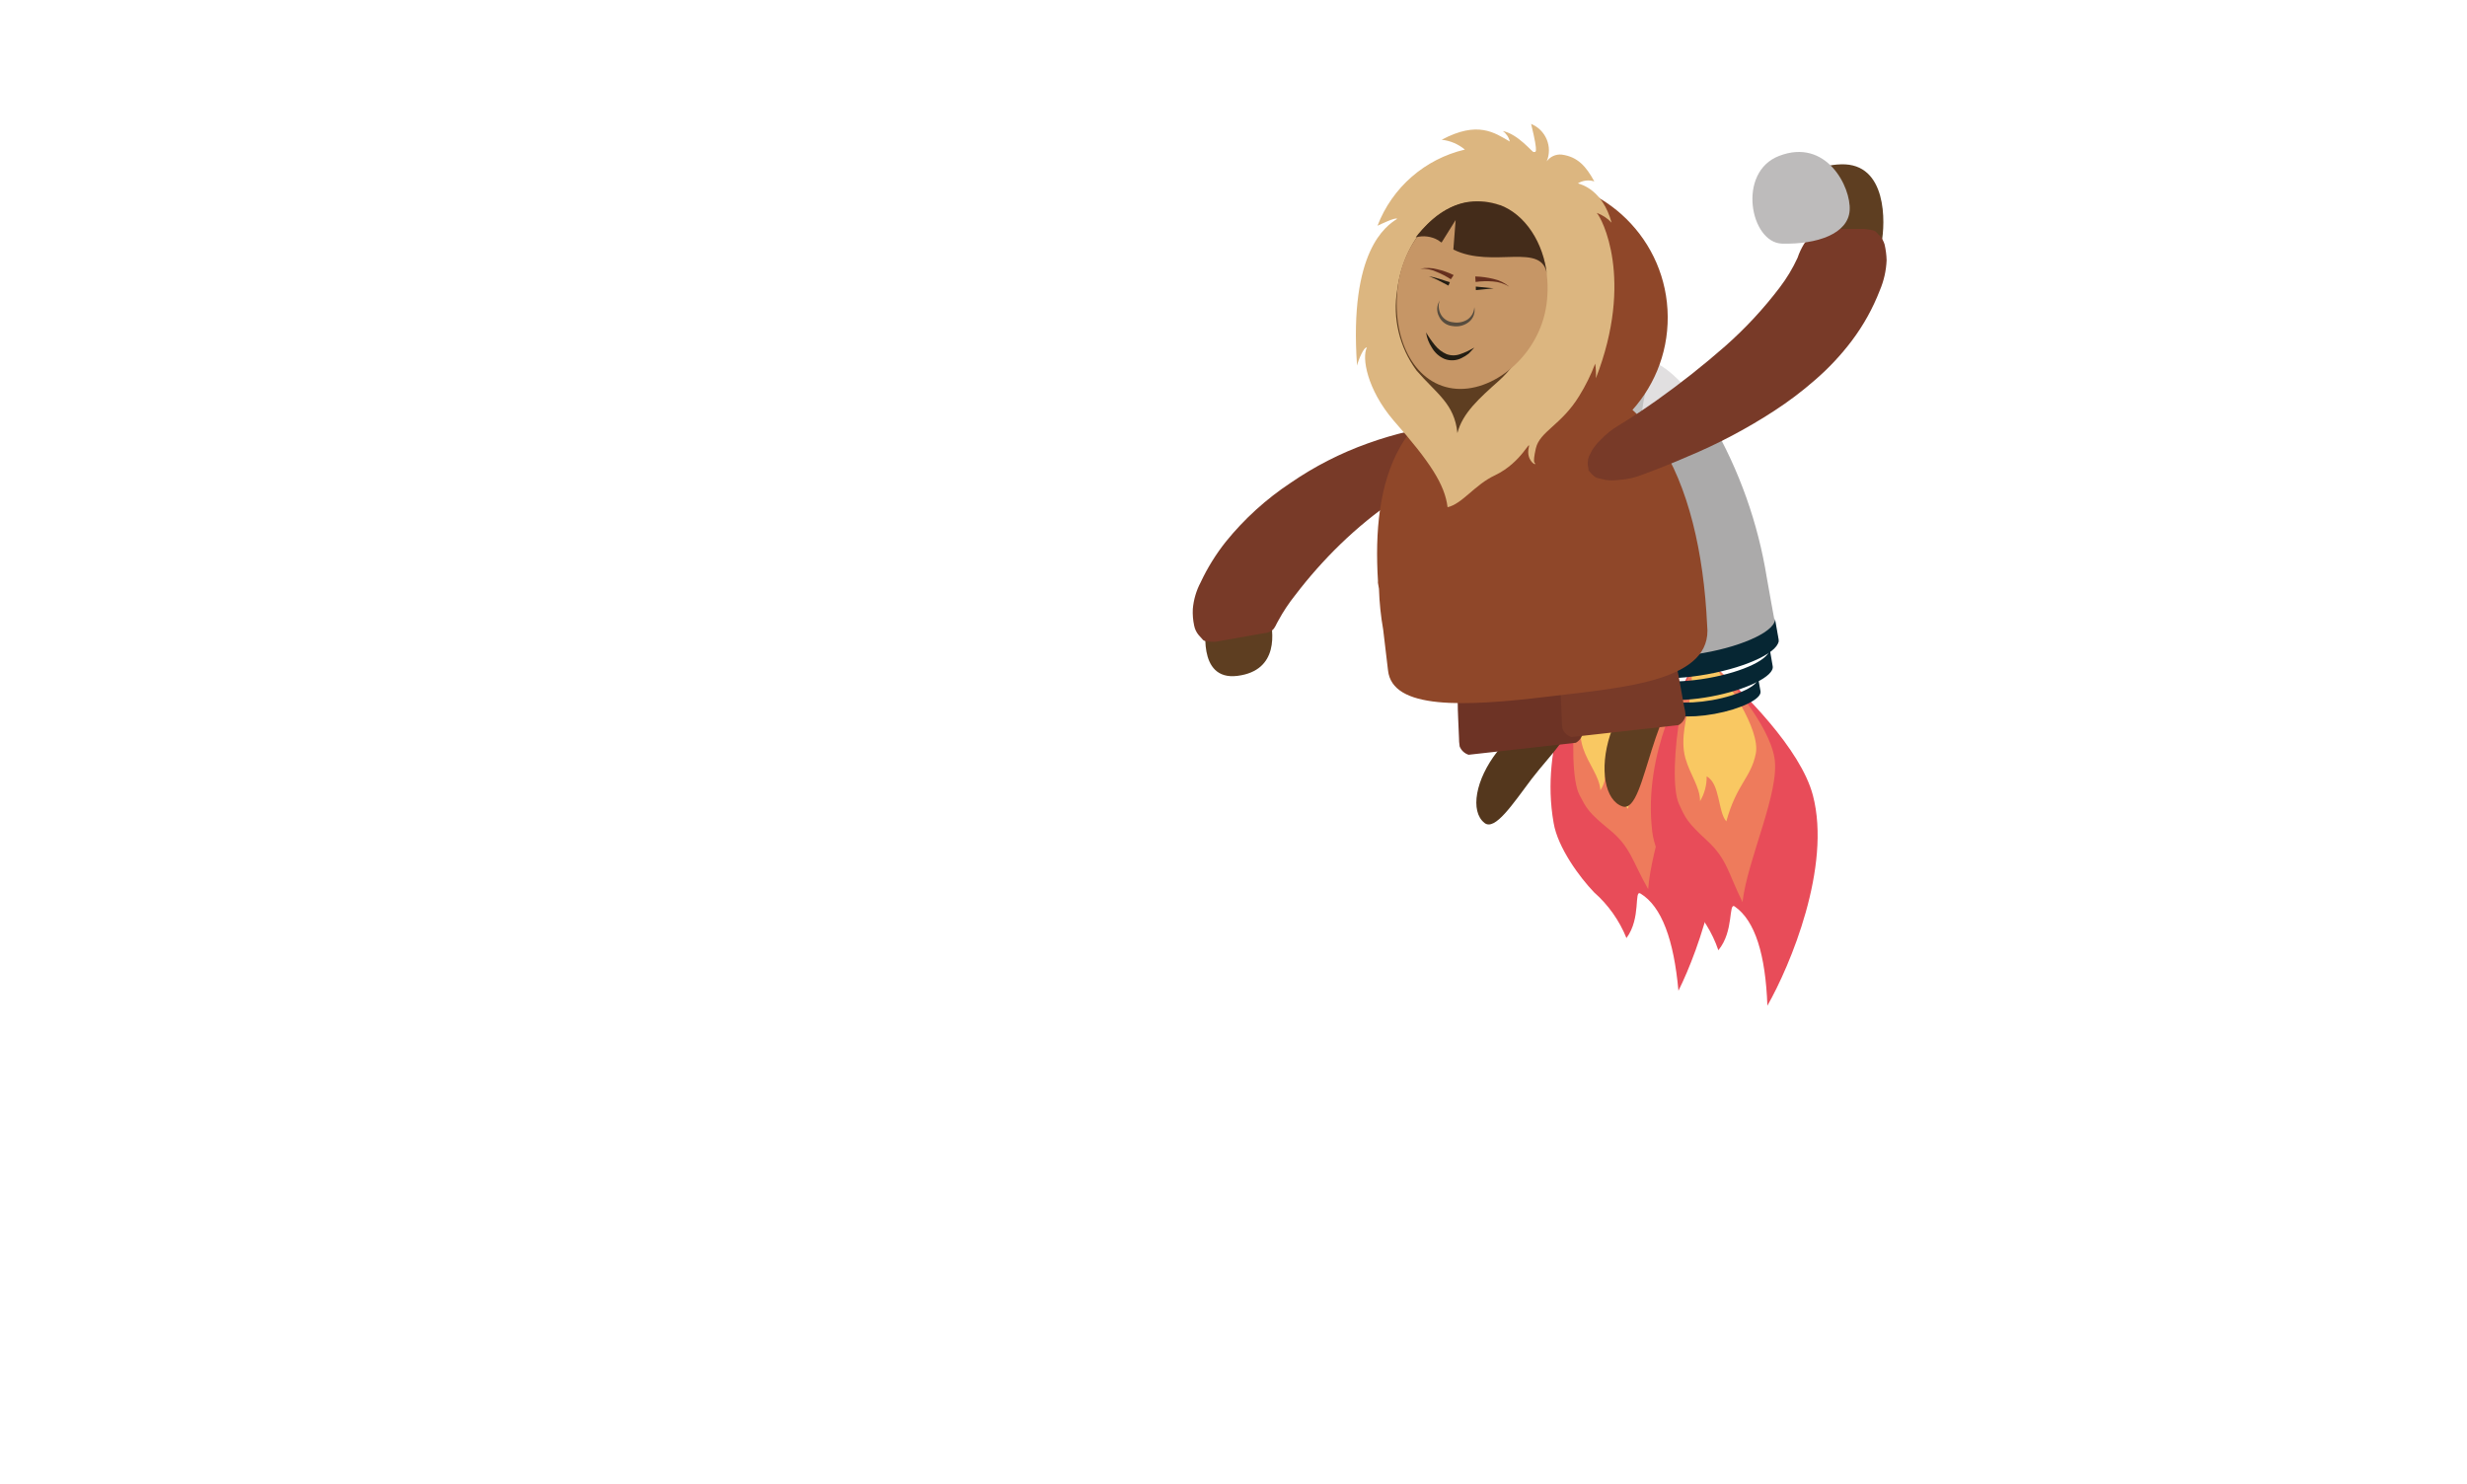
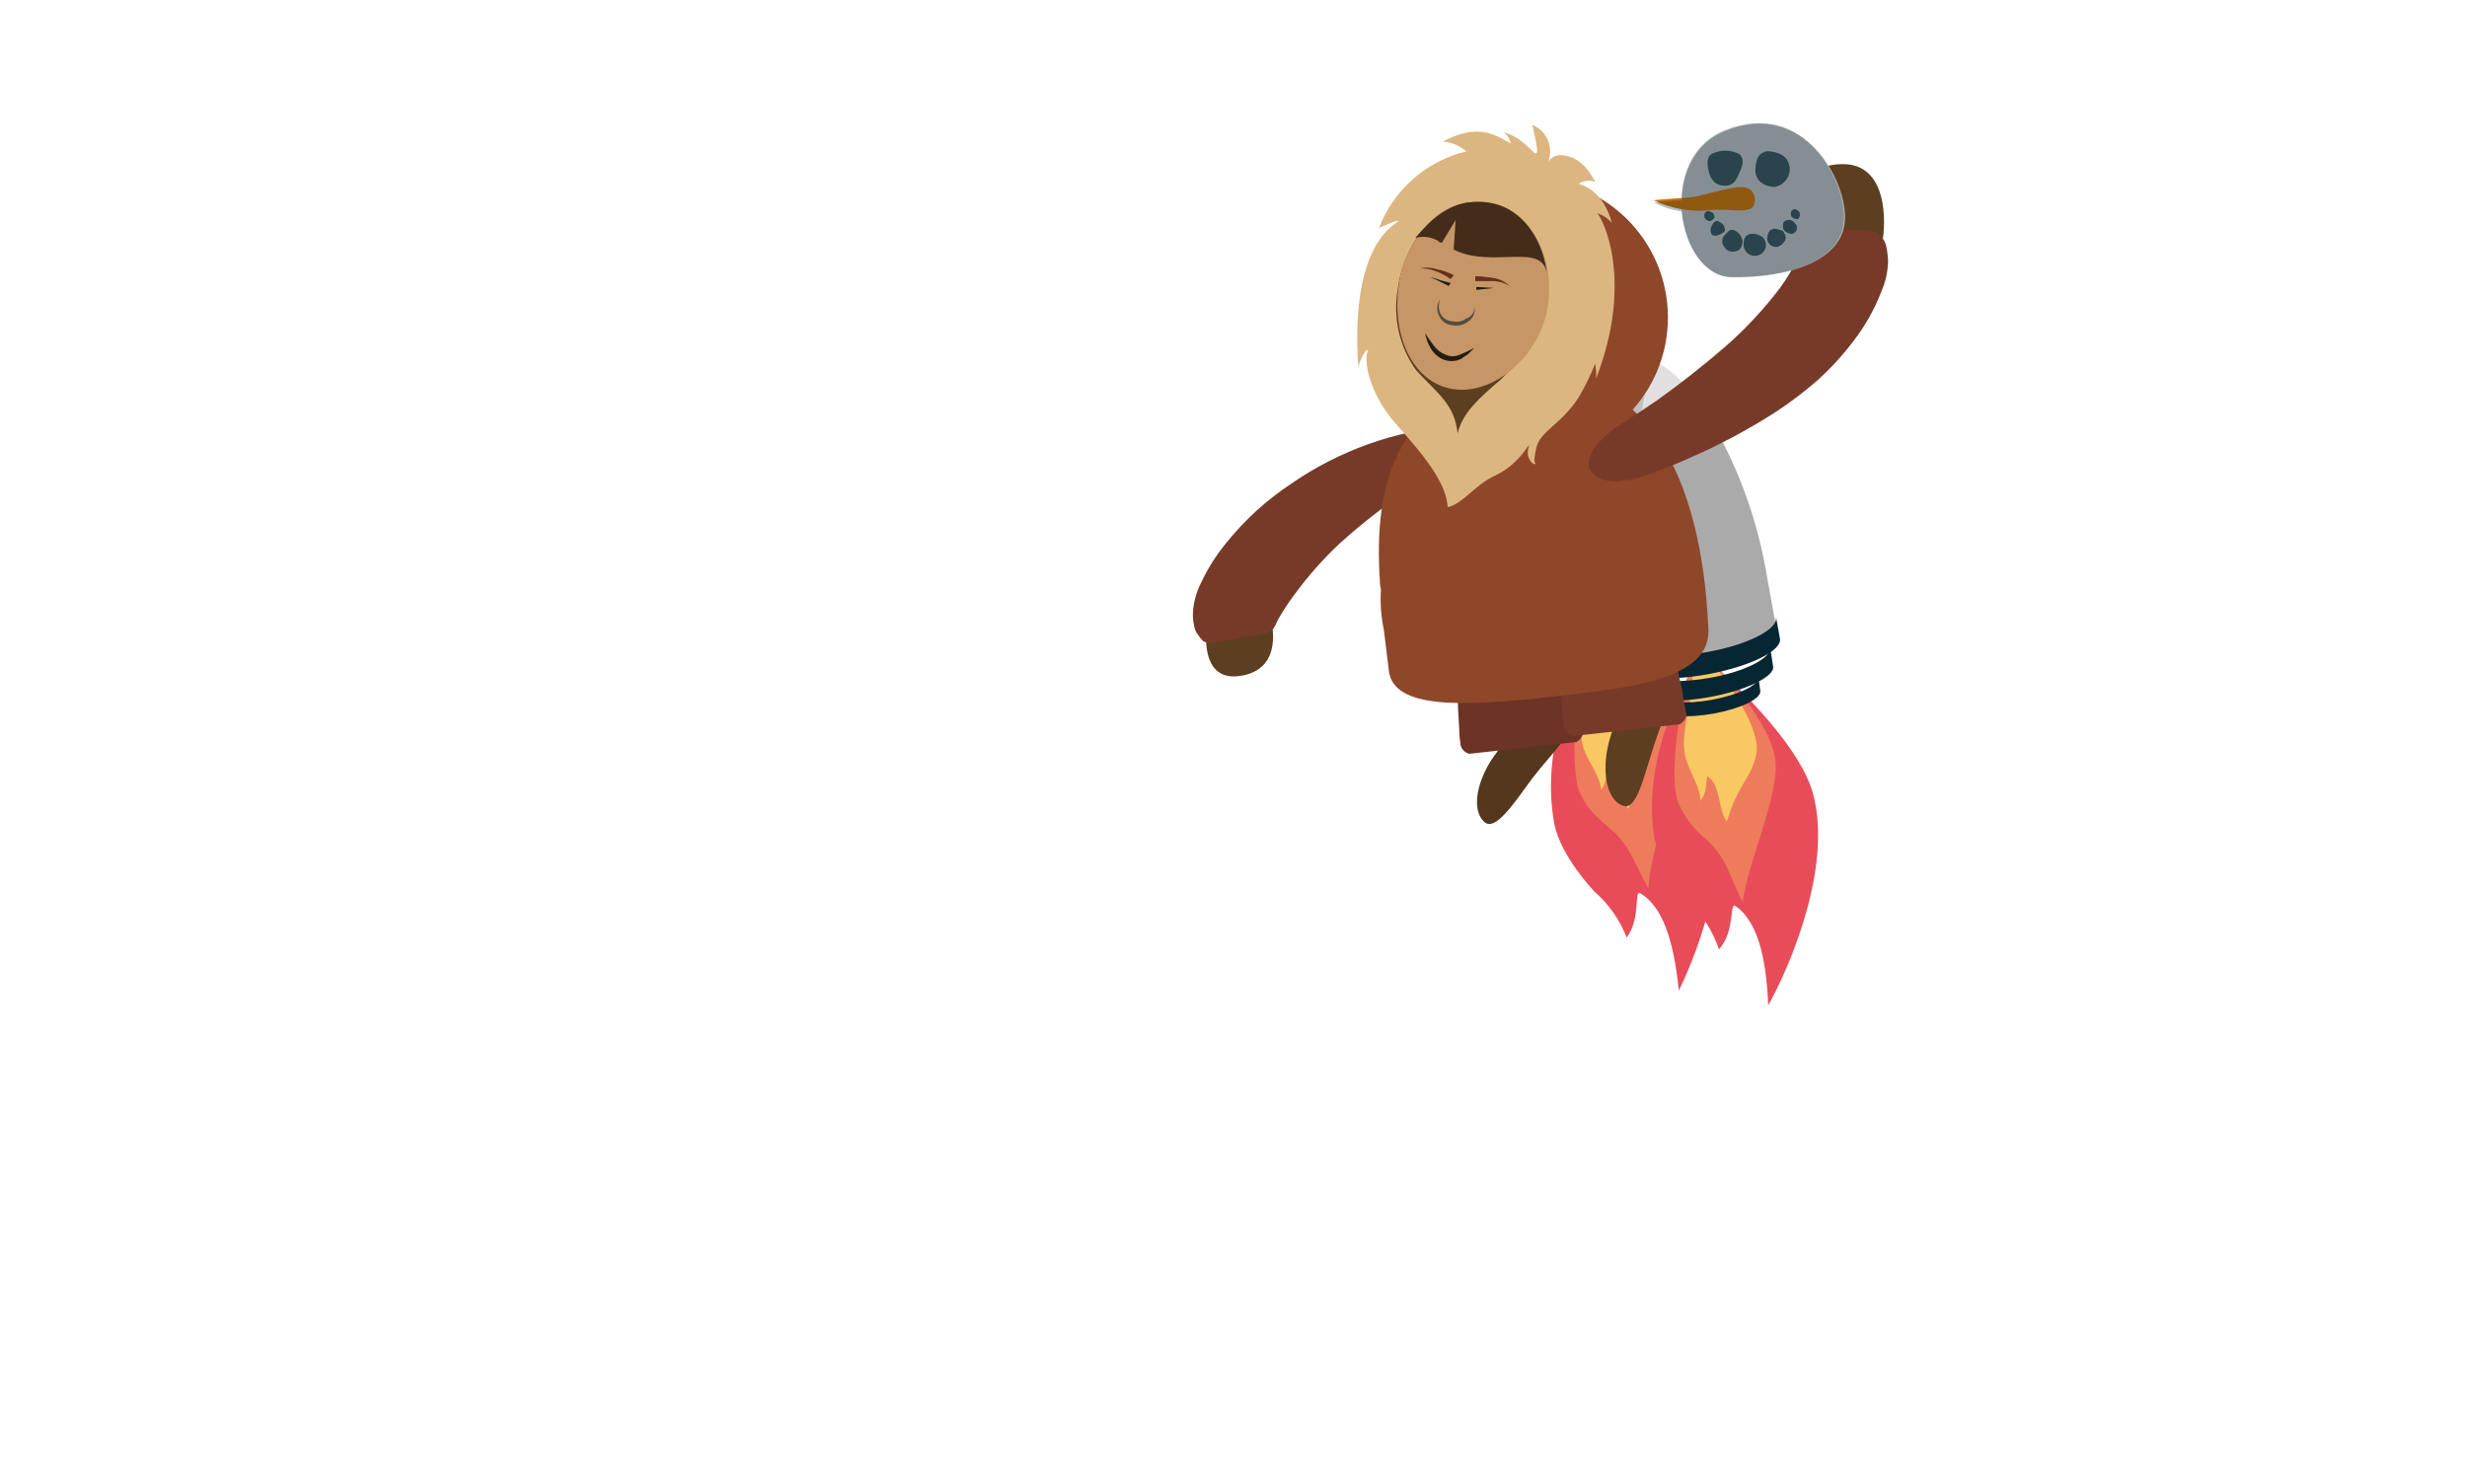
- <svg xmlns="http://www.w3.org/2000/svg" id="Layer_3" data-name="Layer 3" viewBox="0 0 251 151">
+ <svg xmlns="http://www.w3.org/2000/svg" viewBox="0 0 251 151">
  <defs>
-     <style>.cls-1{fill:#e84c59;}.cls-2{fill:#ee7b5c;}.cls-3{fill:#f9c862;}.cls-4{fill:#062633;}.cls-5{fill:#abaaaa;}.cls-6{fill:#e1dfe0;}.cls-7{fill:none;}.cls-8{fill:#041d26;}.cls-9{fill:#6e6e6e;}.cls-10{fill:silver;}.cls-11{fill:#5e3e21;}.cls-12{fill:#783a28;}.cls-13{fill:#54371d;}.cls-14{fill:#6d3325;}.cls-15{fill:#8f4729;}.cls-16{fill:#dcb680;}.cls-17{fill:#c69666;}.cls-18{fill:#662f1e;}.cls-19{fill:#231d13;}.cls-20{fill:#574c3e;}.cls-21{fill:#442c1a;}.cls-22{fill:#bdbbbb;}</style>
+     <style>.cls-1{fill:#e84c59;}.cls-2{fill:#ee7b5c;}.cls-3{fill:#f9c862;}.cls-4{fill:#062633;}.cls-5{fill:#abaaaa;}.cls-6{fill:#e1dfe0;}.cls-7{fill:none;}.cls-8{fill:#041d26;}.cls-9{fill:#6e6e6e;}.cls-10{fill:silver;}.cls-11{fill:#5e3e21;}.cls-12{fill:#783a28;}.cls-13{fill:#54371d;}.cls-14{fill:#6d3325;}.cls-15{fill:#8f4729;}.cls-16{fill:#dcb680;}.cls-17{fill:#c69666;}.cls-18{fill:#662f1e;}.cls-19{fill:#231d13;}.cls-20{fill:#574c3e;}.cls-21{fill:#442c1a;}.cls-22{fill:#bdbbbb;}.cls-23{fill:#3a5056;}.cls-24{fill:#cc6f00;}.cls-25{fill:#002735;opacity:0.3;isolation:isolate;}</style>
  </defs>
-   <path class="cls-1" d="M163.24,66.4c3.37,2.68,9.56,8.16,11,12.79,2.28,7.16-1.37,17.43-3.47,21.62-.47-5.18-1.7-8.57-3.86-9.89-.69-.42.09,2.49-1.43,4.53a12.37,12.37,0,0,0-3.3-4.66c-1.44-1.5-3.69-4.53-4.11-7.06-1.43-8.07,2.45-15.25,3.11-16.88Z" />
-   <path class="cls-2" d="M163.24,66.4c1.56,1,6.16,5.82,6.92,9.24S168,86.07,167.69,90.48c-1.64-2.89-1.77-4.29-3.94-6.06s-2.32-2.15-3.05-3.53-.81-5.63-.34-9.36a20.33,20.33,0,0,1,.86-4.63Z" />
-   <path class="cls-3" d="M163.24,66.4c1.58,1.52,5.31,6.41,5,8.9s-1.78,3.18-2.61,7c-.93-.94-.84-3.82-2.24-4.46-.12,1,.06,1.64-.56,2.57-.11-1.45-1.19-2.59-1.77-4.3-.64-2-.06-4.15.14-6.12a12.17,12.17,0,0,0,0-3.19Z" />
-   <path class="cls-4" d="M163,67.87c3.6-.87,6.32-2.39,6.08-3.4l.45,1.84c.23,1-2.49,2.54-6.09,3.39s-6.72.75-7-.27L156,67.6C156.25,68.61,159.38,68.77,163,67.87Z" />
-   <path class="cls-4" d="M163.53,70.07c2.71-.65,4.75-1.85,4.57-2.56l.34,1.38c.18.77-1.87,1.91-4.58,2.56s-5.06.56-5.24-.21l-.33-1.38C158.44,70.64,160.79,70.73,163.53,70.07Z" />
-   <path class="cls-5" d="M161.94,41.92a46.78,46.78,0,0,1,6.46,15.46c.9,3.72,1.56,6.48,1.56,6.48a31.24,31.24,0,0,1-7.13,3.37,32.34,32.34,0,0,1-7.8.29s-.78-2.7-1.7-6.53a46,46,0,0,1-1.11-16.69,20.88,20.88,0,0,0,5-.6A20.25,20.25,0,0,0,161.94,41.92Z" />
-   <path class="cls-6" d="M155.3,36.05c.87-.15,3.67,1.52,6.64,5.88a20.37,20.37,0,0,1-4.76,1.77,20.88,20.88,0,0,1-5,.6C152.89,39.2,154.52,36.24,155.3,36.05Z" />
-   <path class="cls-4" d="M162.38,65.38c4.17-1,7.33-2.78,7.05-3.95l.5,2.13c.29,1.18-2.87,2.94-7.05,3.94s-7.79.87-8.07-.31l-.51-2.13C154.58,66.23,158.2,66.38,162.38,65.38Z" />
-   <path class="cls-7" d="M156.42,68.08a10.06,10.06,0,0,0,2.05.09l.05.28A4.74,4.74,0,0,1,156.42,68.08Z" />
-   <path class="cls-7" d="M158.64,70.28h.52l0,.17A2.69,2.69,0,0,1,158.64,70.28Z" />
-   <path class="cls-8" d="M158.59,68.44c.19.63.38,1.24.57,1.84h-.52a.67.67,0,0,1-.42-.4l.07.38c-1-.09-1.79-.35-1.9-.82L156.05,68l.35.06A4.68,4.68,0,0,0,158.59,68.44Z" />
-   <path class="cls-8" d="M158.64,70.28a2.38,2.38,0,0,0,.58.16c.14.48.31,1,.46,1.4-.64-.08-1.07-.27-1.12-.58l-.23-1-.07-.39A.6.6,0,0,0,158.64,70.28Z" />
-   <path class="cls-9" d="M157.15,63.12c.25,1,.49,1.95.75,2.91-1.84.08-3.19-.19-3.55-.78-.29-1.11-.67-2.57-1.07-4.25a46.05,46.05,0,0,1-1.12-16.7,18,18,0,0,0,2.54-.15A82.56,82.56,0,0,0,157.15,63.12Z" />
-   <path class="cls-10" d="M152.16,44.3c.7-5.1,2.29-8,3.11-8.24a.71.71,0,0,1,.41,0,28.52,28.52,0,0,0-1,8.07A18,18,0,0,1,152.16,44.3Z" />
-   <path class="cls-8" d="M157.9,66c.2.72.4,1.43.61,2.13a10.82,10.82,0,0,1-2-.08l-.34-.07a2.21,2.21,0,0,1-1.1-.49h0a.73.73,0,0,1-.19-.31l-.51-2.14a.45.45,0,0,0,0,.2C154.71,65.84,156.06,66.11,157.9,66Z" />
-   <path class="cls-1" d="M174.13,67.52c3.22,2.86,9.08,8.67,10.32,13.41,1.91,7.27-2.31,17.33-4.63,21.4-.19-5.18-1.24-8.64-3.32-10.09-.67-.46-.05,2.5-1.67,4.45a12.51,12.51,0,0,0-3-4.82c-1.37-1.58-3.44-4.74-3.73-7.28-.95-8.14,3.28-15.09,4.06-16.68Z" />
-   <path class="cls-2" d="M174.13,67.52c1.51,1.13,5.83,6.14,6.41,9.6s-2.75,10.3-3.25,14.67c-1.49-3-1.56-4.37-3.61-6.26s-2.19-2.27-2.86-3.73-.5-5.67.18-9.37a19.87,19.87,0,0,1,1.11-4.57Z" />
-   <path class="cls-3" d="M174.13,67.52c1.51,1.6,5,6.69,4.51,9.16s-1.94,3.07-3,6.9c-.87-1-.62-3.86-2-4.58a4.76,4.76,0,0,1-.67,2.52c0-1.44-1-2.65-1.5-4.39-.54-2,.16-4.15.47-6.08a12.63,12.63,0,0,0,.15-3.19Z" />
-   <path class="cls-4" d="M173.78,69c3.65-.64,6.45-2,6.26-3.06l.32,1.85c.18,1-2.62,2.4-6.26,3.08s-6.74.37-6.93-.66l-.33-1.86C167.05,69.35,170.14,69.64,173.78,69Z" />
-   <path class="cls-4" d="M174.2,71.24c2.75-.49,4.81-1.53,4.67-2.3l.25,1.4c.14.78-2,1.81-4.67,2.3s-5,.27-5.22-.49L169,70.74C169.12,71.49,171.45,71.72,174.2,71.24Z" />
-   <path class="cls-5" d="M174.16,43a46.34,46.34,0,0,1,5.6,15.78c.66,3.77,1.2,6.56,1.2,6.56a30.43,30.43,0,0,1-7.29,3,32,32,0,0,1-7.82-.13s-.63-2.73-1.33-6.61a46.12,46.12,0,0,1-.21-16.73A21.54,21.54,0,0,0,174.14,43Z" />
-   <path class="cls-6" d="M167.82,36.82c.87-.15,3.57,1.72,6.31,6.23a21.58,21.58,0,0,1-9.83,1.83C165.3,39.79,167,37,167.82,36.82Z" />
-   <path class="cls-4" d="M173.33,66.44c4.22-.74,7.48-2.33,7.25-3.55l.38,2.16c.21,1.19-3,2.79-7.26,3.56s-7.83.43-8-.76l-.38-2.16C165.49,66.88,169.12,67.22,173.33,66.44Z" />
-   <path class="cls-7" d="M167.24,68.83a11,11,0,0,0,2.06.19l.06.3A5,5,0,0,1,167.24,68.83Z" />
-   <path class="cls-7" d="M169.33,71.14l.52,0a.78.78,0,0,1,0,.16A2.7,2.7,0,0,1,169.33,71.14Z" />
-   <path class="cls-8" d="M169.38,69.31c.12.63.31,1.25.47,1.87l-.52,0a.65.65,0,0,1-.39-.42l.08.41c-1.05-.15-1.77-.46-1.85-.92l-.26-1.44a1.4,1.4,0,0,0,.34.08A4.92,4.92,0,0,0,169.38,69.31Z" />
-   <path class="cls-8" d="M169.33,71.14a2.31,2.31,0,0,0,.56.19c.09.5.27,1,.4,1.44-.63-.12-1.08-.34-1.13-.65l-.25-1.39A.66.66,0,0,0,169.33,71.14Z" />
-   <path class="cls-9" d="M168.24,63.91c.17,1,.35,2,.59,2.94-1.85,0-3.18-.36-3.51-1-.2-1.14-.53-2.6-.84-4.31a45.85,45.85,0,0,1-.2-16.72,23.73,23.73,0,0,0,2.53,0A82,82,0,0,0,168.24,63.91Z" />
-   <path class="cls-10" d="M164.28,44.86c1-5.07,2.67-7.92,3.55-8.07a.69.69,0,0,1,.4,0,28.69,28.69,0,0,0-1.42,8A23.73,23.73,0,0,1,164.28,44.86Z" />
-   <path class="cls-8" d="M168.83,66.86c.13.74.32,1.45.48,2.16a11,11,0,0,1-2.06-.19,1.89,1.89,0,0,1-.34-.09,2.19,2.19,0,0,1-1.11-.54h0a.72.72,0,0,1-.18-.33l-.38-2.16a.63.63,0,0,0,0,.19C165.65,66.5,167,66.82,168.83,66.86Z" />
-   <path class="cls-11" d="M129.14,62.57c.46,1.71,1,5.66-3.23,6.2s-3.16-5.36-3.16-5.36Z" />
-   <path class="cls-12" d="M148.08,45.49c0,.78-.14,1-.28,1.21l-.36.54a4.74,4.74,0,0,1-.76.79c-.26.2-.52.42-.77.59a7.05,7.05,0,0,1-.82.42,25.78,25.78,0,0,0-3.15,1.79,42.7,42.7,0,0,0-5.57,4.55,46.25,46.25,0,0,0-4.6,5.19,17.5,17.5,0,0,0-1.7,2.56c-.24.4-.34.77-.63,1a1.52,1.52,0,0,1-.51.25l-.47.08-.36.06-1.25.22-3.22.57c-1,0-1.17-.11-1.28-.25s-.28-.3-.41-.46a2.16,2.16,0,0,1-.44-.93,6.48,6.48,0,0,1-.14-1.7,7.06,7.06,0,0,1,.8-2.72,20.93,20.93,0,0,1,2.56-4.13,29.21,29.21,0,0,1,6.61-6,34.07,34.07,0,0,1,7.82-4,36.69,36.69,0,0,1,4.2-1.24,5.25,5.25,0,0,1,2.23-.1,3.19,3.19,0,0,1,1.17.32c.2.09.41.22.61.33s.41.31.71,1Z" />
-   <path class="cls-13" d="M155.4,70.05c-.33-.41-4.63,4.41-4.63,4.41a12.58,12.58,0,0,0,2.76.71,12.53,12.53,0,0,0-1.2,1.32c-2.21,2.83-2.79,6.07-1.29,7.25,1.06.83,2.86-1.91,4.8-4.49,1-1.3,2.09-2.47,2.8-3.44h0l1.28-1.62s-.1-1.1-3-1.81C156.34,72.28,155.72,70.43,155.4,70.05Z" />
-   <path class="cls-14" d="M156.29,61c2.07,1,1.94,2.3,2.44,3.5a22.14,22.14,0,0,1,1.06,3.64c.3,1.22.55,2.45.76,3.68l.33,1.84a5.91,5.91,0,0,1,.16.92,1.43,1.43,0,0,1-.71,1L149.42,76.8a1.45,1.45,0,0,1-.91-.85,5.86,5.86,0,0,1-.07-.94l-.08-1.87c-.06-1.24-.07-2.5,0-3.75s.14-2.53.27-3.79-.16-2.49,1.65-3.93Z" />
-   <path class="cls-11" d="M164.52,67.7c-.43-.28-2.83,5.73-2.83,5.73a13,13,0,0,0,2.85-.28,11.62,11.62,0,0,0-.73,1.66c-1.1,3.42-.53,6.66,1.28,7.25,1.28.41,2-2.78,3-5.87.47-1.56,1.1-3,1.43-4.2h0l.67-2s-.47-1-3.48-.65C166.16,69.47,165,68,164.52,67.7Z" />
-   <path class="cls-12" d="M166.75,59.2c2.07,1,1.94,2.29,2.44,3.49a22.25,22.25,0,0,1,1.06,3.65c.3,1.21.55,2.45.76,3.68l.33,1.84a5.71,5.71,0,0,1,.16.92,1.43,1.43,0,0,1-.72,1L159.88,75a1.46,1.46,0,0,1-.91-.86,4.86,4.86,0,0,1-.07-.93l-.08-1.87c-.06-1.24-.08-2.5,0-3.76s.14-2.52.26-3.78-.15-2.49,1.66-3.94Z" />
-   <path class="cls-15" d="M141.5,32.43a14.09,14.09,0,1,0,14-14.2h0A14.09,14.09,0,0,0,141.5,32.43Z" />
-   <path class="cls-15" d="M140.73,64.07l.49,4.13c.42,4,7.6,3.74,16.47,2.66,7.64-.92,16.63-1.57,16-7.23h0c-.69-14.9-6.24-26.81-19-25.31h0C142,39.81,139.57,49,140.2,59.14a.58.58,0,0,0,0,.19l.1.58A29.35,29.35,0,0,0,140.73,64.07Z" />
-   <path class="cls-16" d="M147.28,51.61c1.49-.33,2.77-2.29,4.81-3.24,2.81-1.34,3.69-3.93,3.44-2.77s.65,1.77.67,1.6-.33.16.06-1.57,2.62-2.39,4.42-5.35A19,19,0,0,0,162.3,37a7.41,7.41,0,0,1,.07,1.49c3.92-10.08.59-16.35.08-16.83a3.83,3.83,0,0,1,1.52,1c-.92-3.36-3.1-3.9-3.43-4a2,2,0,0,1,1.67-.2c-.82-1.51-1.69-2.52-3.33-2.73a1.66,1.66,0,0,0-1.51.69,2.91,2.91,0,0,0-1.59-3.81h0c.84,3.42.38,2.76.27,2.86s-1.55-1.82-3.16-2.14a1.78,1.78,0,0,1,.72,1.07c-1.56-.9-3.25-2.14-6.93-.18a4.41,4.41,0,0,1,2.36,1,12.6,12.6,0,0,0-8.89,7.75c.29-.13,1.87-.91,2-.7-1.13.71-4.91,3.27-4.08,14.93.14-.59.68-1.9,1-1.84-.53,1,0,4.24,2.71,7.42C145.49,47,147,49.29,147.28,51.61Z" />
-   <path class="cls-11" d="M142.16,29.47c.7-5.39,4.63-9.36,8.48-8.85s6.4,5.27,5.7,10.67a11.91,11.91,0,0,1-3.78,7.4c-2.05,1.83-3.76,3.34-4.28,5.38-.29-3-2.12-4-4.16-6.37A10.8,10.8,0,0,1,142.16,29.47Z" />
-   <path class="cls-17" d="M142.23,29.06c-.7,5.2,1.51,9.89,5.56,10.46s8.87-3.35,9.56-8.58-2-9.88-6.07-10.4S142.91,23.84,142.23,29.06Z" />
-   <path class="cls-18" d="M147.61,28.42a8.1,8.1,0,0,0-1.46-.76,3.42,3.42,0,0,0-1.64-.32,3.74,3.74,0,0,1,1.73.06,7.64,7.64,0,0,1,1.66.59Z" />
-   <path class="cls-18" d="M150.1,28.13a9,9,0,0,1,1.85.25,3.74,3.74,0,0,1,1.62.8,3.58,3.58,0,0,0-1.68-.54,8,8,0,0,0-1.76.05Z" />
-   <polygon class="cls-19" points="150.15 29.16 151.97 29.34 150.16 29.52 150.15 29.16" />
-   <path class="cls-19" d="M147.37,29.06l-1-.52a7.6,7.6,0,0,0-1-.43,7.46,7.46,0,0,1,1.06.26l1.08.35Z" />
-   <path class="cls-20" d="M150,31.25a1.53,1.53,0,0,1-.56,1.52,2.1,2.1,0,0,1-1.64.41,1.68,1.68,0,0,1-1.4-1,1.57,1.57,0,0,1,.1-1.62,1.36,1.36,0,0,0-.11.77,1.81,1.81,0,0,0,.24.72,1.55,1.55,0,0,0,1.21.74,2.08,2.08,0,0,0,1.44-.26A1.59,1.59,0,0,0,150,31.25Z" />
-   <path class="cls-19" d="M150,35.37c-.17.21-.38.4-.57.61a3.79,3.79,0,0,1-.72.45,2.14,2.14,0,0,1-1.75.09,2.75,2.75,0,0,1-1.28-1.15,3.81,3.81,0,0,1-.59-1.55,9.88,9.88,0,0,0,.91,1.31,3.12,3.12,0,0,0,1.17.9,2,2,0,0,0,1.41,0,7.22,7.22,0,0,0,.72-.29C149.52,35.64,149.75,35.49,150,35.37Z" />
-   <path class="cls-21" d="M152.61,20.88a7,7,0,0,0-3.11-.35c-2.75.33-4.94,2.9-5.46,3.62a3,3,0,0,1,2.28.29c.11.08.23.17.35.24l1.43-2.29-.23,3c4,2,9.17-.88,9.53,2.63-.35-3.32-2.22-6.21-4.82-7.17" />
-   <path class="cls-11" d="M191.43,24.72c.4-2,.6-8.14-4.11-8s-2.91,3.71-2.65,4.74a4.89,4.89,0,0,1-.41,3.44Z" />
-   <path class="cls-12" d="M161.62,47.71a2,2,0,0,1,.06-1.31c.12-.21.23-.45.34-.65a5.56,5.56,0,0,1,.84-1,8.15,8.15,0,0,1,1.84-1.47c1.31-.79,2.58-1.65,3.82-2.52a86.72,86.72,0,0,0,7-5.53,41,41,0,0,0,5.57-6,15.93,15.93,0,0,0,1.8-3,6.9,6.9,0,0,1,.67-1.43,5.54,5.54,0,0,1,.57-.71,2.08,2.08,0,0,1,.51-.37l.4-.2a5.33,5.33,0,0,1,1.29-.23h3.35c1,.11,1.17.25,1.25.37l.38.39a2.43,2.43,0,0,1,.43.81,8,8,0,0,1,.21,1.62,8.74,8.74,0,0,1-.69,3.06,21.28,21.28,0,0,1-2.85,5.13,25.77,25.77,0,0,1-3.75,4,36,36,0,0,1-4.14,3.13,54.33,54.33,0,0,1-8.83,4.66c-1.5.66-3,1.25-4.54,1.82a7.36,7.36,0,0,1-2.41.55,4.76,4.76,0,0,1-1.41,0l-.73-.17c-.25-.06-.52-.21-1-.84Z" />
-   <path class="cls-22" d="M181,15.87c-4.3,1.65-2.92,8.83.31,8.92,3.59.09,6.72-1,6.88-3.38S185.8,14,181,15.87Z" />
+   <g id="Layer_2" data-name="Layer 2">
+     <path class="cls-1" d="M163.3,66.4c3.4,2.7,9.6,8.2,11,12.8,2.3,7.2-1.4,17.4-3.5,21.6-.5-5.2-1.7-8.6-3.9-9.9-.7-.4.1,2.5-1.4,4.5a11.85,11.85,0,0,0-3.3-4.7c-1.4-1.5-3.7-4.5-4.1-7.1-1.4-8.1,2.5-15.2,3.1-16.9Z" />
+     <path class="cls-2" d="M163.3,66.4c1.6,1,6.2,5.8,6.9,9.2S168,86,167.7,90.4c-1.6-2.9-1.8-4.3-3.9-6.1s-2.3-2.2-3-3.5-.8-5.6-.3-9.4a17.86,17.86,0,0,1,.9-4.6Z" />
+     <path class="cls-3" d="M163.3,66.4c1.6,1.5,5.3,6.4,5,8.9s-1.8,3.2-2.6,7c-.9-.9-.8-3.8-2.2-4.5-.1,1,.1,1.6-.6,2.6-.1-1.5-1.2-2.6-1.8-4.3-.6-2-.1-4.2.1-6.1a17.1,17.1,0,0,0,0-3.2Z" />
+     <path class="cls-4" d="M163,67.9c3.6-.9,6.3-2.4,6.1-3.4l.4,1.8c.2,1-2.5,2.5-6.1,3.4s-6.7.7-7-.3l-.4-1.8C156.3,68.6,159.4,68.8,163,67.9Z" />
+     <path class="cls-4" d="M163.6,70.1c2.7-.6,4.8-1.9,4.6-2.6l.3,1.4c.2.8-1.9,1.9-4.6,2.6s-5.1.6-5.2-.2l-.3-1.4C158.5,70.6,160.8,70.7,163.6,70.1Z" />
+     <path class="cls-5" d="M162,41.9a46.06,46.06,0,0,1,6.5,15.5c.9,3.7,1.6,6.5,1.6,6.5a30.92,30.92,0,0,1-7.1,3.4,34,34,0,0,1-7.8.3s-.8-2.7-1.7-6.5a44.67,44.67,0,0,1-1.1-16.7,21.36,21.36,0,0,0,5-.6A29.82,29.82,0,0,0,162,41.9Z" />
+     <path class="cls-6" d="M155.3,36c.9-.2,3.7,1.5,6.6,5.9a19.78,19.78,0,0,1-4.8,1.8,20.74,20.74,0,0,1-5,.6C152.9,39.2,154.6,36.2,155.3,36Z" />
+     <path class="cls-4" d="M162.4,65.4c4.2-1,7.3-2.8,7.1-3.9l.5,2.1c.3,1.2-2.9,2.9-7.1,3.9s-7.8.9-8.1-.3l-.5-2.1C154.6,66.2,158.2,66.4,162.4,65.4Z" />
+     <path class="cls-7" d="M156.5,68.1a14.08,14.08,0,0,0,2,.1l.1.3A4.64,4.64,0,0,1,156.5,68.1Z" />
+     <path class="cls-7" d="M158.7,70.3h.5v.2A1.69,1.69,0,0,0,158.7,70.3Z" />
+     <path class="cls-8" d="M158.6,68.4l.6,1.8h-.5a.78.78,0,0,1-.4-.4l.1.4c-1-.1-1.8-.4-1.9-.8l-.3-1.4.3.1A3.73,3.73,0,0,0,158.6,68.4Z" />
+     <path class="cls-8" d="M158.7,70.3c.2.1.4.1.6.2a5.78,5.78,0,0,0,.5,1.4c-.6-.1-1.1-.3-1.1-.6l-.2-1-.1-.4C158.4,70.1,158.5,70.2,158.7,70.3Z" />
+     <path class="cls-9" d="M157.2,63.1c.2,1,.5,1.9.7,2.9-1.8.1-3.2-.2-3.6-.8-.3-1.1-.7-2.6-1.1-4.2a44.81,44.81,0,0,1-1.1-16.7,10.55,10.55,0,0,0,2.5-.2A87,87,0,0,0,157.2,63.1Z" />
+     <path class="cls-10" d="M152.2,44.3c.7-5.1,2.3-8,3.1-8.2h.4a31,31,0,0,0-1,8.1C153.9,44.2,153,44.3,152.2,44.3Z" />
+     <path class="cls-8" d="M157.9,66l.6,2.1a12.75,12.75,0,0,1-2-.1l-.3-.1a2.22,2.22,0,0,1-1.1-.5h0c-.1-.1-.2-.2-.2-.3l-.5-2.1v.2C154.7,65.8,156.1,66.1,157.9,66Z" />
+     <path class="cls-1" d="M174.2,67.5c3.2,2.9,9.1,8.7,10.3,13.4,1.9,7.3-2.3,17.3-4.6,21.4-.2-5.2-1.2-8.6-3.3-10.1-.7-.5,0,2.5-1.7,4.4a12.6,12.6,0,0,0-3-4.8c-1.4-1.6-3.4-4.7-3.7-7.3-.9-8.1,3.3-15.1,4.1-16.7Z" />
+     <path class="cls-2" d="M174.2,67.5c1.5,1.1,5.8,6.1,6.4,9.6s-2.7,10.3-3.3,14.7c-1.5-3-1.6-4.4-3.6-6.3a10.08,10.08,0,0,1-2.9-3.7c-.7-1.5-.5-5.7.2-9.4a20.09,20.09,0,0,1,1.1-4.6Z" />
+     <path class="cls-3" d="M174.2,67.5c1.5,1.6,5,6.7,4.5,9.2s-1.9,3.1-3,6.9c-.9-1-.6-3.9-2-4.6-.2,1,0,1.6-.7,2.5,0-1.4-1-2.7-1.5-4.4-.5-2,.2-4.1.5-6.1a17.2,17.2,0,0,0,.2-3.2Z" />
+     <path class="cls-4" d="M173.8,69c3.6-.6,6.4-2,6.3-3.1l.3,1.9c.2,1-2.6,2.4-6.3,3.1s-6.7.4-6.9-.7l-.3-1.9C167.1,69.3,170.2,69.6,173.8,69Z" />
+     <path class="cls-4" d="M174.2,71.2c2.7-.5,4.8-1.5,4.7-2.3l.2,1.4c.1.8-2,1.8-4.7,2.3s-5,.3-5.2-.5l-.2-1.4C169.2,71.5,171.5,71.7,174.2,71.2Z" />
+     <path class="cls-5" d="M174.2,43a46.64,46.64,0,0,1,5.6,15.8c.7,3.8,1.2,6.6,1.2,6.6a31.16,31.16,0,0,1-7.3,3,33.92,33.92,0,0,1-7.8-.1s-.6-2.7-1.3-6.6a44.67,44.67,0,0,1-.2-16.7,23.89,23.89,0,0,0,9.8-2Z" />
+     <path class="cls-6" d="M167.9,36.8c.9-.2,3.6,1.7,6.3,6.2a20.86,20.86,0,0,1-9.8,1.8C165.3,39.8,167.1,36.9,167.9,36.8Z" />
+     <path class="cls-4" d="M173.4,66.4c4.2-.7,7.5-2.3,7.3-3.6l.4,2.2c.2,1.2-3,2.8-7.3,3.6s-7.8.4-8-.8l-.4-2.2C165.5,66.9,169.1,67.2,173.4,66.4Z" />
+     <path class="cls-7" d="M167.3,68.8a14.92,14.92,0,0,0,2.1.2.37.37,0,0,0,.1.3A5.09,5.09,0,0,1,167.3,68.8Z" />
+     <path class="cls-7" d="M169.4,71.1h.5v.2A.76.76,0,0,1,169.4,71.1Z" />
+     <path class="cls-8" d="M169.4,69.3a18,18,0,0,0,.5,1.9h-.5a.78.78,0,0,1-.4-.4l.1.4c-1-.2-1.8-.5-1.8-.9l-.3-1.4c.1,0,.2.1.3.1A7.61,7.61,0,0,0,169.4,69.3Z" />
+     <path class="cls-8" d="M169.4,71.1a1.42,1.42,0,0,0,.6.2c.1.5.3,1,.4,1.4-.6-.1-1.1-.3-1.1-.6l-.2-1.4C169,70.9,169.2,71.1,169.4,71.1Z" />
+     <path class="cls-9" d="M168.3,63.9a24.75,24.75,0,0,0,.6,2.9c-1.9,0-3.2-.4-3.5-1-.2-1.1-.5-2.6-.8-4.3a44.67,44.67,0,0,1-.2-16.7h2.5A81.61,81.61,0,0,0,168.3,63.9Z" />
+     <path class="cls-10" d="M164.3,44.8c1-5.1,2.7-7.9,3.5-8.1h.4a31.24,31.24,0,0,0-1.4,8A6.92,6.92,0,0,1,164.3,44.8Z" />
+     <path class="cls-8" d="M168.9,66.8a22.5,22.5,0,0,0,.5,2.2,14.92,14.92,0,0,1-2.1-.2.37.37,0,0,1-.3-.1,3.7,3.7,0,0,1-1.1-.5h0c-.1-.1-.1-.2-.2-.3l-.4-2.2v.2C165.7,66.5,167,66.8,168.9,66.8Z" />
+     <path class="cls-11" d="M129.2,62.6c.5,1.7,1,5.7-3.2,6.2s-3.2-5.4-3.2-5.4Z" />
+     <path class="cls-12" d="M148.1,45.5c0,.8-.1,1-.3,1.2l-.4.5a3,3,0,0,1-.8.8c-.3.2-.5.4-.8.6a3,3,0,0,1-.8.4,19.23,19.23,0,0,0-3.1,1.8,61.23,61.23,0,0,0-5.6,4.5,38,38,0,0,0-4.6,5.2,23.26,23.26,0,0,0-1.7,2.6c-.2.4-.3.8-.6,1s-.3.2-.5.3l-.5.1-.4.1a11.31,11.31,0,0,1-1.2.2l-3.2.6c-1,0-1.2-.1-1.3-.3a2.18,2.18,0,0,1-.4-.5,1.8,1.8,0,0,1-.4-.9,4.88,4.88,0,0,1-.1-1.7,7.73,7.73,0,0,1,.8-2.7,19.05,19.05,0,0,1,2.6-4.1,29,29,0,0,1,6.6-6,33.85,33.85,0,0,1,7.8-4,33.11,33.11,0,0,1,4.2-1.2,5.45,5.45,0,0,1,2.2-.1,2.66,2.66,0,0,1,1.2.3l.6.3c.2,0,.4.2.7,1Z" />
+     <path class="cls-13" d="M155.4,70c-.3-.4-4.6,4.4-4.6,4.4a12.76,12.76,0,0,0,2.8.7c-.4.4-.8.9-1.2,1.3-2.2,2.8-2.8,6.1-1.3,7.3,1.1.8,2.9-1.9,4.8-4.5,1-1.3,2.1-2.5,2.8-3.4h0l1.3-1.6s-.1-1.1-3.1-1.8C156.4,72.3,155.8,70.4,155.4,70Z" />
+     <path class="cls-14" d="M156.3,61c2.1,1,1.9,2.3,2.4,3.5a24.73,24.73,0,0,1,1.1,3.6c.3,1.2.5,2.5.8,3.7l.3,1.8c.1.3.1.6.2.9a1.45,1.45,0,0,1-.7,1l-10.9,1.2a1.18,1.18,0,0,1-.9-.9c0-.3-.1-.6-.1-.9l-.1-1.9a24.09,24.09,0,0,1,0-3.8,24.33,24.33,0,0,1,.3-3.8c.1-1.3-.2-2.5,1.7-3.9Z" />
+     <path class="cls-11" d="M164.6,67.7c-.4-.3-2.8,5.7-2.8,5.7a12.65,12.65,0,0,0,2.8-.3,8.65,8.65,0,0,0-.7,1.7c-1.1,3.4-.5,6.7,1.3,7.2,1.3.4,2-2.8,3-5.9.5-1.6,1.1-3,1.4-4.2h0l.7-2s-.5-1-3.5-.6C166.2,69.5,165,68,164.6,67.7Z" />
+     <path class="cls-12" d="M166.8,59.2c2.1,1,1.9,2.3,2.4,3.5a24.73,24.73,0,0,1,1.1,3.6c.3,1.2.5,2.5.8,3.7l.3,1.8c.1.3.1.6.2.9a1.45,1.45,0,0,1-.7,1L160,74.9a1.18,1.18,0,0,1-.9-.9c0-.3-.1-.6-.1-.9l-.1-1.9a24.09,24.09,0,0,1,0-3.8,24.33,24.33,0,0,1,.3-3.8c.1-1.3-.2-2.5,1.7-3.9Z" />
+     <path class="cls-15" d="M141.5,32.4a14.1,14.1,0,1,0,14-14.2h0A14.15,14.15,0,0,0,141.5,32.4Z" />
+     <path class="cls-15" d="M140.8,64.1l.5,4.1c.4,4,7.6,3.7,16.5,2.7,7.6-.9,16.6-1.6,16-7.2h0c-.7-14.9-6.2-26.8-19-25.3h0c-12.7,1.5-15.1,10.6-14.4,20.8v.2l.1.6A15,15,0,0,0,140.8,64.1Z" />
+     <path class="cls-16" d="M147.3,51.6c1.5-.3,2.8-2.3,4.8-3.2,2.8-1.3,3.7-3.9,3.4-2.8s.6,1.8.7,1.6-.3.2.1-1.6,2.6-2.4,4.4-5.3a24.94,24.94,0,0,0,1.6-3.3,7.57,7.57,0,0,1,.1,1.5c3.9-10.1.6-16.4.1-16.8a3.07,3.07,0,0,1,1.5,1c-.9-3.4-3.1-3.9-3.4-4a2,2,0,0,1,1.7-.2c-.8-1.5-1.7-2.5-3.3-2.7a1.49,1.49,0,0,0-1.5.7,2.91,2.91,0,0,0-1.6-3.8h0c.8,3.4.4,2.8.3,2.9s-1.5-1.8-3.2-2.1a1.64,1.64,0,0,1,.7,1.1c-1.6-.9-3.3-2.1-6.9-.2a4.29,4.29,0,0,1,2.4,1,12.72,12.72,0,0,0-8.9,7.8c.3-.1,1.9-.9,2-.7-1.1.7-4.9,3.3-4.1,14.9.1-.6.7-1.9,1-1.8-.5,1,0,4.2,2.7,7.4C145.5,47,147.1,49.3,147.3,51.6Z" />
+     <path class="cls-11" d="M142.2,29.5c.7-5.4,4.6-9.4,8.5-8.9s6.4,5.3,5.7,10.7a11.84,11.84,0,0,1-3.8,7.4c-2.1,1.8-3.8,3.3-4.3,5.4-.3-3-2.1-4.1-4.2-6.4A10.89,10.89,0,0,1,142.2,29.5Z" />
+     <path class="cls-17" d="M142.3,29.1c-.7,5.2,1.5,9.9,5.6,10.5s8.9-3.4,9.6-8.6-2-9.9-6.1-10.4S142.9,23.8,142.3,29.1Z" />
+     <path class="cls-18" d="M147.6,28.4a7.14,7.14,0,0,0-1.5-.8,4.53,4.53,0,0,0-1.6-.3,3.22,3.22,0,0,1,1.7.1,5.78,5.78,0,0,1,1.7.6Z" />
+     <path class="cls-18" d="M150.1,28.1a13.66,13.66,0,0,1,1.9.2,3,3,0,0,1,1.6.8,3.37,3.37,0,0,0-1.7-.5h-1.8Z" />
+     <polygon class="cls-19" points="150.2 29.2 152 29.3 150.2 29.5 150.2 29.2" />
+     <path class="cls-19" d="M147.4,29.1l-1-.5a4.18,4.18,0,0,0-1-.4,4.51,4.51,0,0,1,1.1.3l1.1.3Z" />
+     <path class="cls-20" d="M150,31.2a1.43,1.43,0,0,1-.6,1.5,2,2,0,0,1-1.6.4,1.61,1.61,0,0,1-1.4-1,1.54,1.54,0,0,1,.1-1.6,2,2,0,0,0-.1.8,1.45,1.45,0,0,0,.2.7,1.52,1.52,0,0,0,1.2.7,1.74,1.74,0,0,0,1.4-.3A1.13,1.13,0,0,0,150,31.2Z" />
+     <path class="cls-19" d="M150,35.4l-.6.6c-.2.2-.5.3-.7.5a2.24,2.24,0,0,1-1.8.1,2.76,2.76,0,0,1-1.3-1.1,4.42,4.42,0,0,1-.6-1.6,14.63,14.63,0,0,0,.9,1.3,2.73,2.73,0,0,0,1.2.9,1.71,1.71,0,0,0,1.4,0c.2-.1.5-.2.7-.3Z" />
+     <path class="cls-21" d="M152.6,20.9a6.59,6.59,0,0,0-3.1-.3c-2.7.3-4.9,2.9-5.5,3.6a3.06,3.06,0,0,1,2.3.3.52.52,0,0,0,.4.2l1.4-2.3-.2,3c4,2,9.2-.9,9.5,2.6-.3-3.3-2.2-6.2-4.8-7.1" />
+     <path class="cls-11" d="M191.5,24.7c.4-2,.6-8.1-4.1-8s-2.9,3.7-2.6,4.7a4.93,4.93,0,0,1-.4,3.4Z" />
+     <path class="cls-12" d="M161.7,47.7a2,2,0,0,1,.1-1.3l.3-.6a3.92,3.92,0,0,1,.8-1,8.45,8.45,0,0,1,1.8-1.5c1.3-.8,2.6-1.7,3.8-2.5,2.4-1.7,4.8-3.6,7-5.5a39.82,39.82,0,0,0,5.6-6,18.34,18.34,0,0,0,1.8-3,6.11,6.11,0,0,1,.7-1.4,4.35,4.35,0,0,1,.6-.7,2.18,2.18,0,0,1,.5-.4l.4-.2a11.14,11.14,0,0,1,1.3-.2h3.4c1,.1,1.2.3,1.3.4l.4.4a2,2,0,0,1,.4.8,8.75,8.75,0,0,1,.2,1.6,8.24,8.24,0,0,1-.7,3.1,19.79,19.79,0,0,1-2.9,5.1,28.3,28.3,0,0,1-3.7,4,40.1,40.1,0,0,1-4.1,3.1,62.08,62.08,0,0,1-8.8,4.7c-1.5.7-3,1.2-4.5,1.8a6.87,6.87,0,0,1-2.4.5,3.3,3.3,0,0,1-1.4,0,1.85,1.85,0,0,1-.7-.2,2.35,2.35,0,0,1-1.2-1Z" />
+     <path class="cls-22" d="M175.6,13.2c-7.2,2.8-4.9,14.8.5,15,6,.1,11.3-1.7,11.6-5.7S183.6,10.1,175.6,13.2Z" />
+     <path class="cls-23" d="M174.9,15.4c-.6.2-1.4.2-1.1,1.8s1.2,1.7,1.8,1.7c1-.1,1.1-.8,1.4-1.4s.5-1.3,0-1.8A3,3,0,0,0,174.9,15.4Z" />
+     <path class="cls-23" d="M175,22.6c-.2-.1-.5-.3-.8.3a.85.85,0,0,0,0,1c.3.2.7,0,.9-.1s.5-.3.4-.5A.94.94,0,0,0,175,22.6Z" />
+     <path class="cls-23" d="M179.7,15.4c-.6.2-1,.4-1.1,1.8-.1,1.7,1.8,1.9,2.1,1.8a1.93,1.93,0,0,0,1.3-1.2,1.76,1.76,0,0,0-.5-1.9A2.9,2.9,0,0,0,179.7,15.4Z" />
+     <path class="cls-23" d="M181.8,22.4c-.3.1-.4.2-.4.7s.7.7.9.7a.62.62,0,0,0,.3-1.1A.71.71,0,0,0,181.8,22.4Z" />
+     <path class="cls-23" d="M180.4,23.3c-.3.1-.5.2-.6.9a.89.89,0,0,0,1.1.9,1.34,1.34,0,0,0,.7-.6c.2-.3,0-.7-.2-1C181.1,23.4,180.6,23.2,180.4,23.3Z" />
+     <path class="cls-23" d="M178.1,23.8c-.4.1-.7.3-.7,1.1a1.12,1.12,0,0,0,1.4,1.1,1.1,1.1,0,0,0,.5-1.9A1.8,1.8,0,0,0,178.1,23.8Z" />
+     <path class="cls-23" d="M176.6,23.5c-.4-.2-.6-.2-1.1.4-.7.7.1,1.5.3,1.6a1.17,1.17,0,0,0,1,0c.3-.1.5-.6.5-1A1.53,1.53,0,0,0,176.6,23.5Z" />
+     <path class="cls-23" d="M182.5,21.3c-.2.1-.3.1-.3.5s.5.5.6.5a.32.32,0,0,0,.3-.3c.1-.1,0-.4-.1-.5S182.6,21.2,182.5,21.3Z" />
+     <path class="cls-23" d="M173.7,21.5c-.2.1-.3.1-.3.5s.5.5.6.5.3-.2.4-.3,0-.4-.1-.5S173.8,21.4,173.7,21.5Z" />
+     <path class="cls-24" d="M177.7,19.1c-1.1-.3-4.1.7-5.2.9s-4.4.3-4.2.4a10.66,10.66,0,0,0,5.6,1c1.8-.2,3.1.2,4-.1C178.8,21.2,178.8,19.4,177.7,19.1Z" />
+     <path class="cls-25" d="M187.6,22.5c-.3,4-5.5,5.8-11.5,5.7-2.8-.1-4.7-3.3-5-6.7a7.51,7.51,0,0,1-2.8-.9,20.68,20.68,0,0,1,2.8-.2c.1-3,1.4-5.9,4.5-7.1C183.6,10.1,187.9,18.5,187.6,22.5Z" />
+   </g>
</svg>
